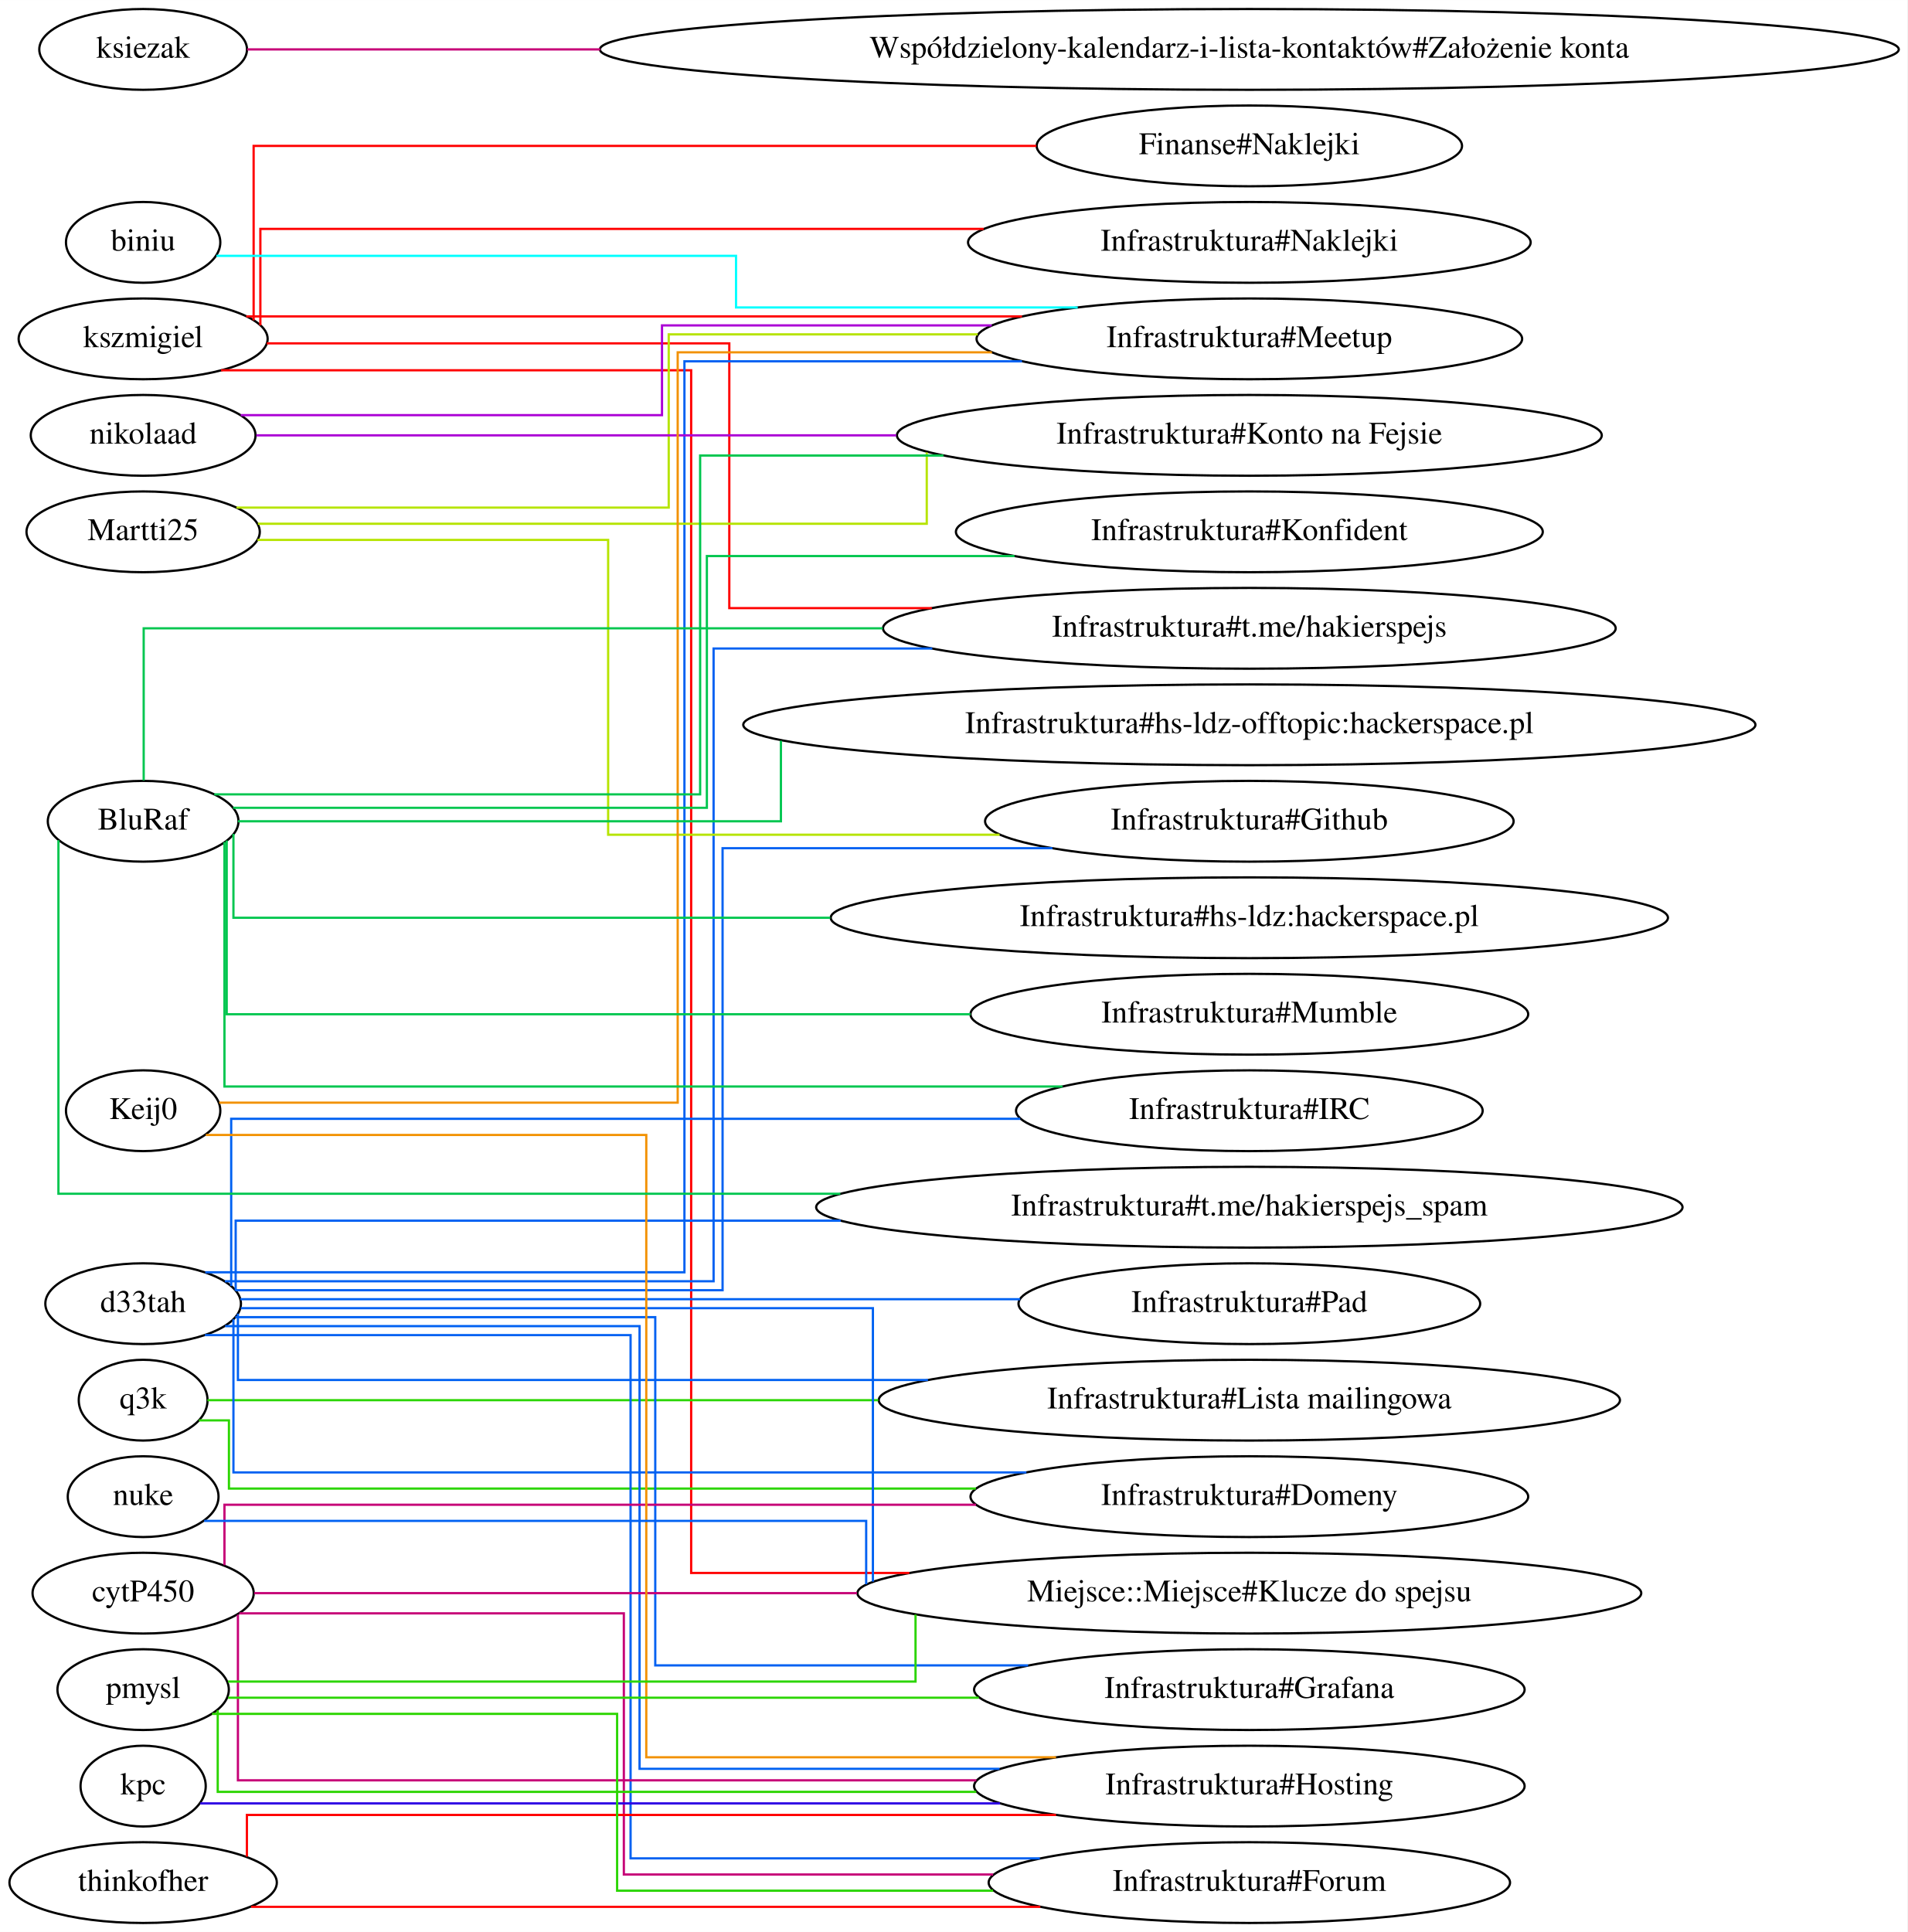
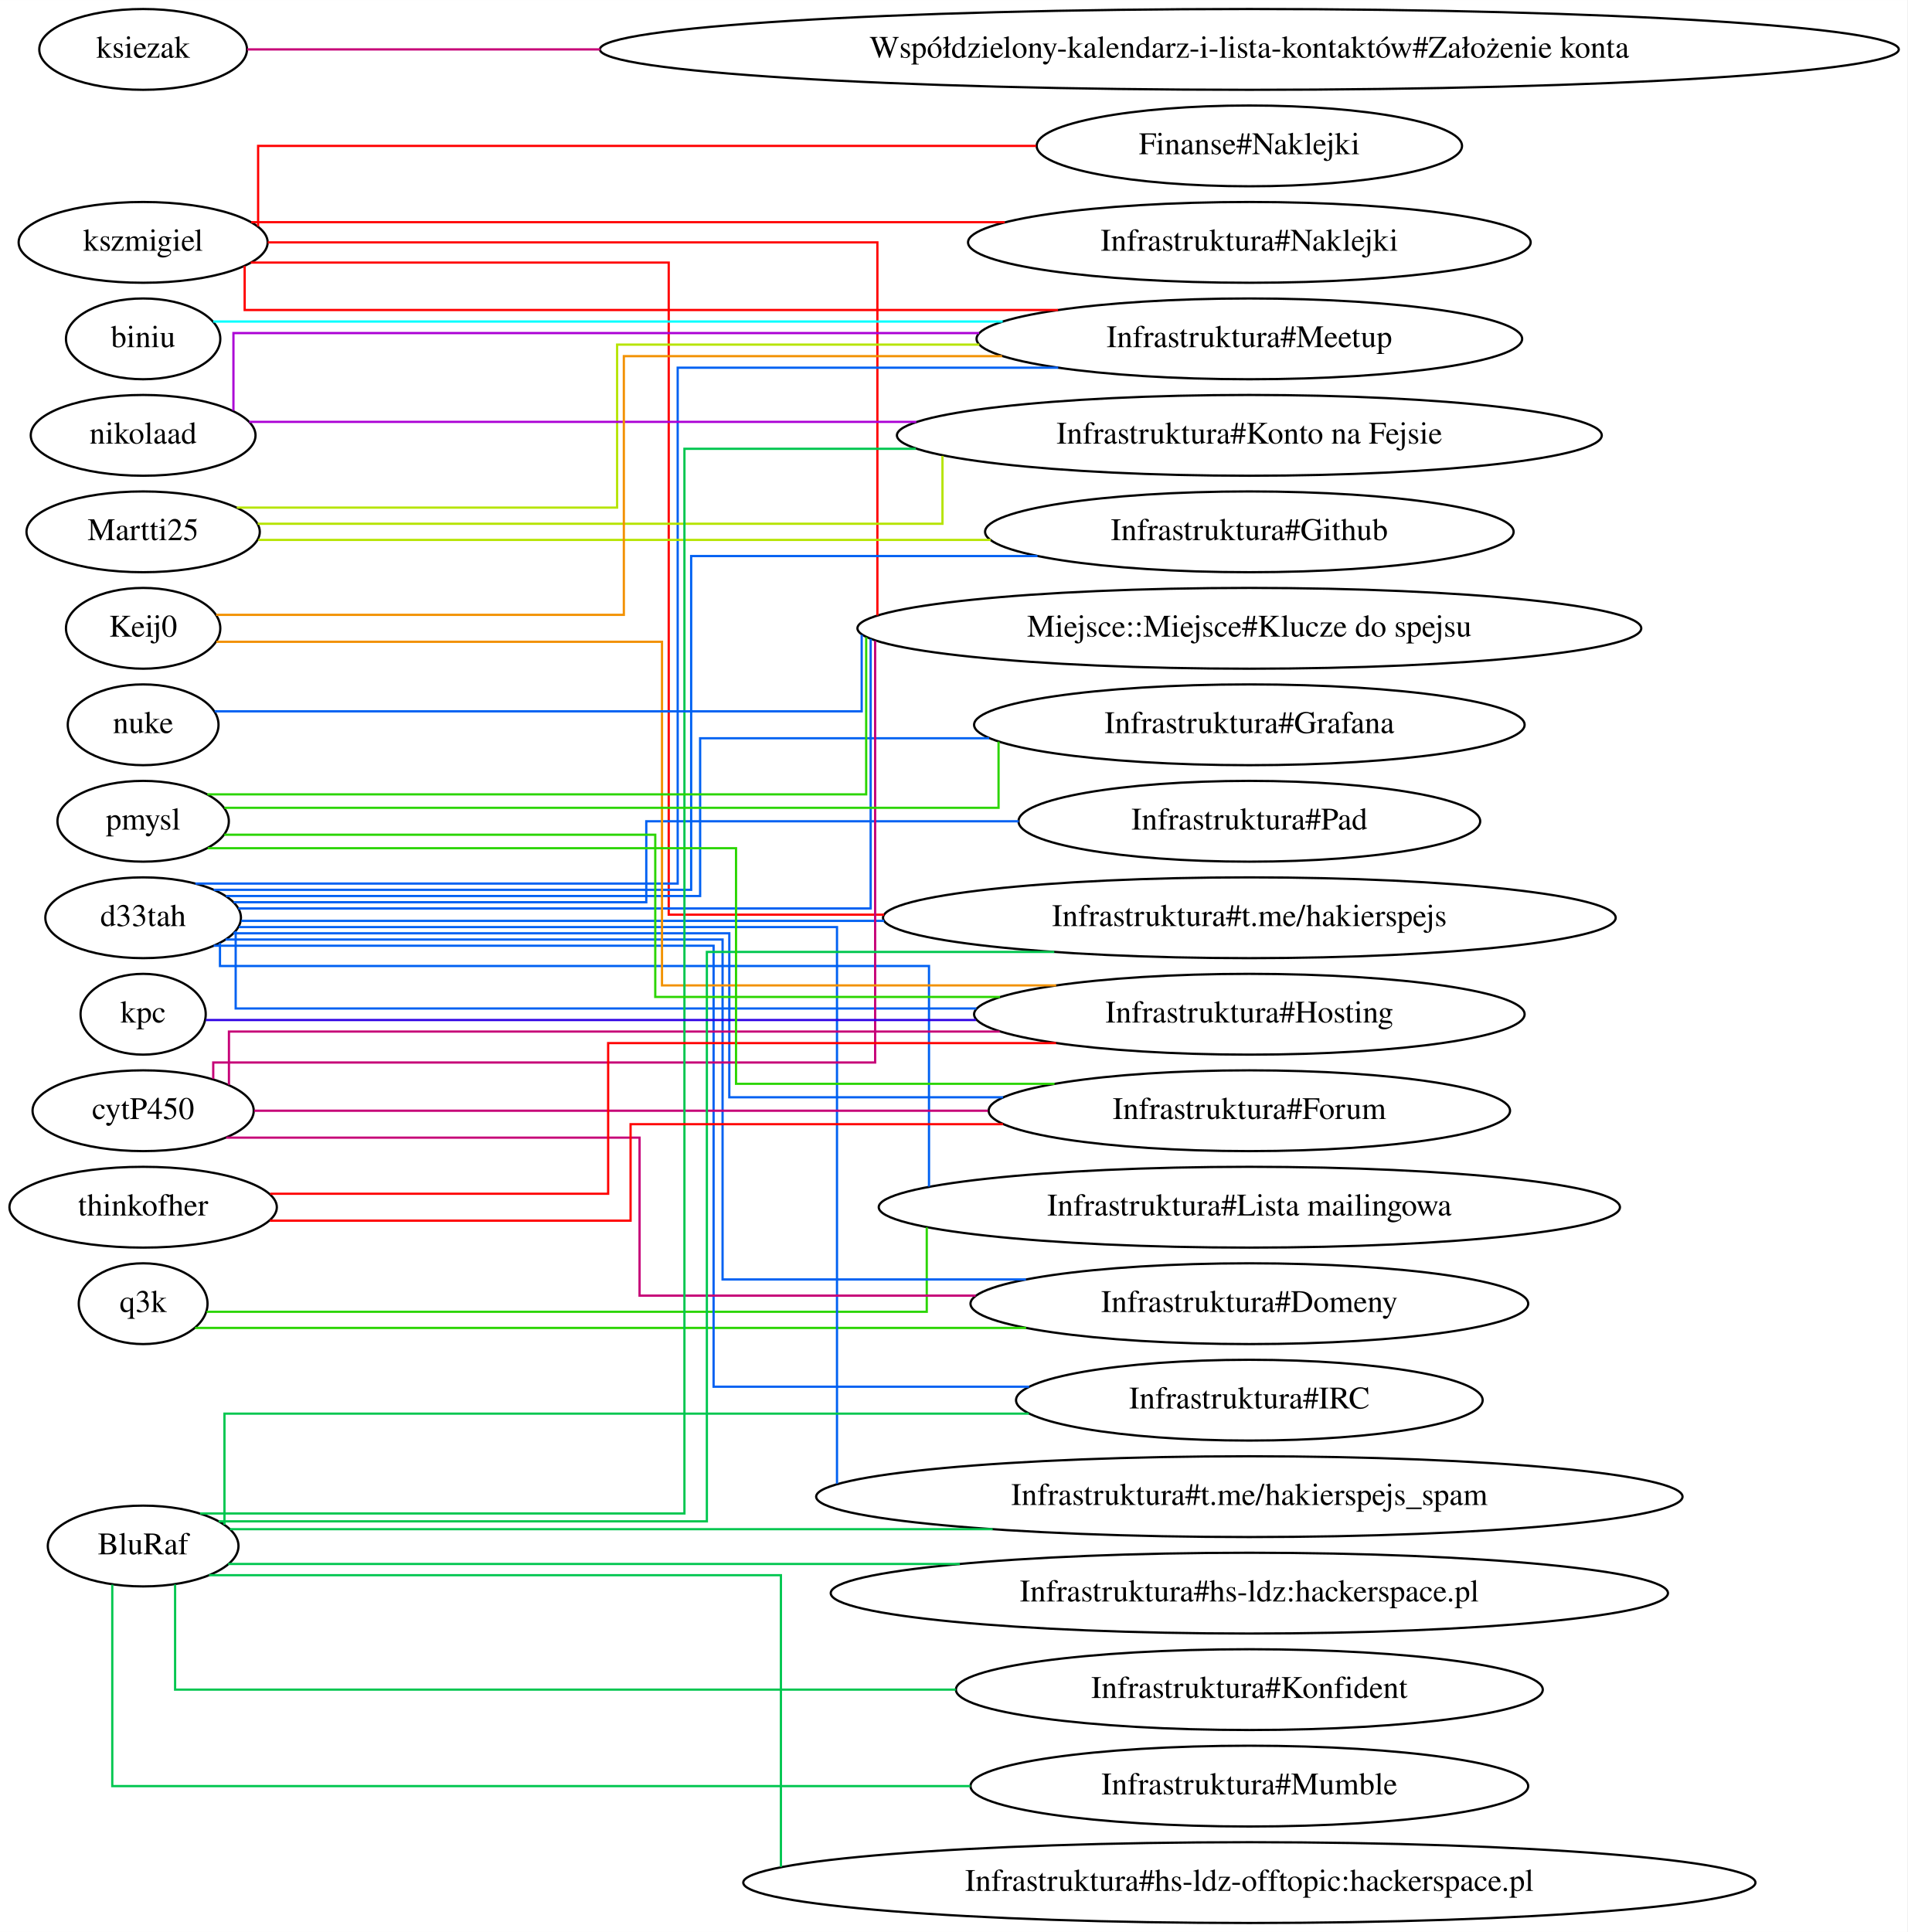
<svg xmlns="http://www.w3.org/2000/svg" width="850pt" height="861pt" viewBox="0.00 0.00 850.04 861.00">
  <g id="graph0" class="graph" transform="scale(1 1) rotate(0) translate(4 857)">
    <polygon fill="#ffffff" stroke="transparent" points="-4,4 -4,-857 846.038,-857 846.038,4 -4,4" />
    <g id="node1" class="node">
-       <ellipse fill="none" stroke="#000000" cx="59.795" cy="-706" rx="55.491" ry="18" />
-       <text text-anchor="middle" x="59.795" y="-702.3" font-family="Times,serif" font-size="14.00" fill="#000000">kszmigiel</text>
+       <ellipse fill="none" stroke="#000000" cx="59.795" cy="-749" rx="55.491" ry="18" />
+       <text text-anchor="middle" x="59.795" y="-745.3" font-family="Times,serif" font-size="14.00" fill="#000000">kszmigiel</text>
    </g>
    <g id="node2" class="node">
+       <ellipse fill="none" stroke="#000000" cx="552.814" cy="-792" rx="94.783" ry="18" />
+       <text text-anchor="middle" x="552.814" y="-788.3" font-family="Times,serif" font-size="14.00" fill="#000000">Finanse#Naklejki</text>
+     </g>
+     <g id="edge1" class="edge">
+       <path fill="none" stroke="#ff0000" d="M111.038,-756.101C111.038,-768.314 111.038,-792 111.038,-792 111.038,-792 327.931,-792 457.77,-792" />
+     </g>
+     <g id="node3" class="node">
+       <ellipse fill="none" stroke="#000000" cx="552.814" cy="-577" rx="174.669" ry="18" />
+       <text text-anchor="middle" x="552.814" y="-573.3" font-family="Times,serif" font-size="14.00" fill="#000000">Miejsce::Miejsce#Klucze do spejsu</text>
+     </g>
+     <g id="edge2" class="edge">
+       <path fill="none" stroke="#ff0000" d="M115.307,-749C208.671,-749 387.038,-749 387.038,-749 387.038,-749 387.038,-612.567 387.038,-582.723" />
+     </g>
+     <g id="node4" class="node">
+       <ellipse fill="none" stroke="#000000" cx="552.814" cy="-749" rx="125.378" ry="18" />
+       <text text-anchor="middle" x="552.814" y="-745.3" font-family="Times,serif" font-size="14.00" fill="#000000">Infrastruktura#Naklejki</text>
+     </g>
+     <g id="edge3" class="edge">
+       <path fill="none" stroke="#ff0000" d="M107.965,-758C185.258,-758 338.921,-758 443.786,-758" />
+     </g>
+     <g id="node5" class="node">
+       <ellipse fill="none" stroke="#000000" cx="552.814" cy="-448" rx="163.271" ry="18" />
+       <text text-anchor="middle" x="552.814" y="-444.3" font-family="Times,serif" font-size="14.00" fill="#000000">Infrastruktura#t.me/hakierspejs</text>
+     </g>
+     <g id="edge4" class="edge">
+       <path fill="none" stroke="#ff0000" d="M107.763,-740C176.294,-740 294.038,-740 294.038,-740 294.038,-740 294.038,-449.385 294.038,-449.385 294.038,-449.385 338.195,-449.385 390.029,-449.385" />
+     </g>
+     <g id="node6" class="node">
      <ellipse fill="none" stroke="#000000" cx="552.814" cy="-706" rx="121.578" ry="18" />
      <text text-anchor="middle" x="552.814" y="-702.3" font-family="Times,serif" font-size="14.00" fill="#000000">Infrastruktura#Meetup</text>
    </g>
-     <g id="edge1" class="edge">
-       <path fill="none" stroke="#ff0000" d="M105.734,-716C184.141,-716 345.571,-716 451.472,-716" />
-     </g>
-     <g id="node3" class="node">
-       <ellipse fill="none" stroke="#000000" cx="552.814" cy="-577" rx="163.271" ry="18" />
-       <text text-anchor="middle" x="552.814" y="-573.3" font-family="Times,serif" font-size="14.00" fill="#000000">Infrastruktura#t.me/hakierspejs</text>
-     </g>
-     <g id="edge2" class="edge">
-       <path fill="none" stroke="#ff0000" d="M114.879,-704C191.524,-704 321.038,-704 321.038,-704 321.038,-704 321.038,-586 321.038,-586 321.038,-586 363.057,-586 411.312,-586" />
-     </g>
-     <g id="node4" class="node">
-       <ellipse fill="none" stroke="#000000" cx="552.814" cy="-792" rx="94.783" ry="18" />
-       <text text-anchor="middle" x="552.814" y="-788.3" font-family="Times,serif" font-size="14.00" fill="#000000">Finanse#Naklejki</text>
-     </g>
-     <g id="edge3" class="edge">
-       <path fill="none" stroke="#ff0000" d="M109.038,-714.246C109.038,-735.771 109.038,-792 109.038,-792 109.038,-792 327.521,-792 457.885,-792" />
-     </g>
-     <g id="node5" class="node">
-       <ellipse fill="none" stroke="#000000" cx="552.814" cy="-749" rx="125.378" ry="18" />
-       <text text-anchor="middle" x="552.814" y="-745.3" font-family="Times,serif" font-size="14.00" fill="#000000">Infrastruktura#Naklejki</text>
-     </g>
-     <g id="edge4" class="edge">
-       <path fill="none" stroke="#ff0000" d="M112.038,-712.008C112.038,-725.093 112.038,-755 112.038,-755 112.038,-755 303.847,-755 434.404,-755" />
-     </g>
-     <g id="node6" class="node">
-       <ellipse fill="none" stroke="#000000" cx="552.814" cy="-147" rx="174.669" ry="18" />
-       <text text-anchor="middle" x="552.814" y="-143.3" font-family="Times,serif" font-size="14.00" fill="#000000">Miejsce::Miejsce#Klucze do spejsu</text>
-     </g>
    <g id="edge5" class="edge">
-       <path fill="none" stroke="#ff0000" d="M94.529,-692C161.961,-692 304.038,-692 304.038,-692 304.038,-692 304.038,-156 304.038,-156 304.038,-156 349.346,-156 401.29,-156" />
+       <path fill="none" stroke="#ff0000" d="M105.038,-738.457C105.038,-729.765 105.038,-718.857 105.038,-718.857 105.038,-718.857 337.619,-718.857 467.537,-718.857" />
    </g>
    <g id="node7" class="node">
-       <ellipse fill="none" stroke="#000000" cx="59.795" cy="-233" rx="28.695" ry="18" />
-       <text text-anchor="middle" x="59.795" y="-229.3" font-family="Times,serif" font-size="14.00" fill="#000000">q3k</text>
+       <ellipse fill="none" stroke="#000000" cx="59.795" cy="-276" rx="28.695" ry="18" />
+       <text text-anchor="middle" x="59.795" y="-272.3" font-family="Times,serif" font-size="14.00" fill="#000000">q3k</text>
    </g>
    <g id="node8" class="node">
-       <ellipse fill="none" stroke="#000000" cx="552.814" cy="-233" rx="165.171" ry="18" />
-       <text text-anchor="middle" x="552.814" y="-229.3" font-family="Times,serif" font-size="14.00" fill="#000000">Infrastruktura#Lista mailingowa</text>
+       <ellipse fill="none" stroke="#000000" cx="552.814" cy="-276" rx="124.278" ry="18" />
+       <text text-anchor="middle" x="552.814" y="-272.3" font-family="Times,serif" font-size="14.00" fill="#000000">Infrastruktura#Domeny</text>
    </g>
    <g id="edge6" class="edge">
-       <path fill="none" stroke="#2bd500" d="M88.433,-233C145.77,-233 278.512,-233 387.454,-233" />
+       <path fill="none" stroke="#2bd500" d="M82.913,-265.2C148.021,-265.2 335.81,-265.2 453.336,-265.2" />
    </g>
    <g id="node9" class="node">
-       <ellipse fill="none" stroke="#000000" cx="552.814" cy="-190" rx="124.278" ry="18" />
-       <text text-anchor="middle" x="552.814" y="-186.3" font-family="Times,serif" font-size="14.00" fill="#000000">Infrastruktura#Domeny</text>
+       <ellipse fill="none" stroke="#000000" cx="552.814" cy="-319" rx="165.171" ry="18" />
+       <text text-anchor="middle" x="552.814" y="-315.3" font-family="Times,serif" font-size="14.00" fill="#000000">Infrastruktura#Lista mailingowa</text>
    </g>
    <g id="edge7" class="edge">
-       <path fill="none" stroke="#2bd500" d="M84.662,-224C91.967,-224 98.038,-224 98.038,-224 98.038,-224 98.038,-193.6 98.038,-193.6 98.038,-193.6 296.232,-193.6 430.942,-193.6" />
+       <path fill="none" stroke="#2bd500" d="M88.079,-272.4C171.222,-272.4 409.038,-272.4 409.038,-272.4 409.038,-272.4 409.038,-296.474 409.038,-310.015" />
    </g>
    <g id="node10" class="node">
-       <ellipse fill="none" stroke="#000000" cx="59.795" cy="-276" rx="43.592" ry="18" />
-       <text text-anchor="middle" x="59.795" y="-272.3" font-family="Times,serif" font-size="14.00" fill="#000000">d33tah</text>
+       <ellipse fill="none" stroke="#000000" cx="59.795" cy="-448" rx="43.592" ry="18" />
+       <text text-anchor="middle" x="59.795" y="-444.3" font-family="Times,serif" font-size="14.00" fill="#000000">d33tah</text>
+     </g>
+     <g id="edge11" class="edge">
+       <path fill="none" stroke="#0061f2" d="M102.184,-452.154C190.074,-452.154 384.038,-452.154 384.038,-452.154 384.038,-452.154 384.038,-549.454 384.038,-572.258" />
+     </g>
+     <g id="edge16" class="edge">
+       <path fill="none" stroke="#0061f2" d="M103.547,-446.615C167.353,-446.615 289.309,-446.615 390.072,-446.615" />
+     </g>
+     <g id="edge14" class="edge">
+       <path fill="none" stroke="#0061f2" d="M83.072,-463.231C143.02,-463.231 298.038,-463.231 298.038,-463.231 298.038,-463.231 298.038,-693.143 298.038,-693.143 298.038,-693.143 393.558,-693.143 467.623,-693.143" />
+     </g>
+     <g id="edge15" class="edge">
+       <path fill="none" stroke="#0061f2" d="M96.52,-438.308C167.817,-438.308 318.038,-438.308 318.038,-438.308 318.038,-438.308 318.038,-286.8 318.038,-286.8 318.038,-286.8 389.26,-286.8 453.248,-286.8" />
+     </g>
+     <g id="edge18" class="edge">
+       <path fill="none" stroke="#0061f2" d="M94.038,-436.746C94.038,-431.544 94.038,-426.5 94.038,-426.5 94.038,-426.5 410.038,-426.5 410.038,-426.5 410.038,-426.5 410.038,-354.162 410.038,-328.165" />
+     </g>
+     <g id="node11" class="node">
+       <ellipse fill="none" stroke="#000000" cx="552.814" cy="-190" rx="193.066" ry="18" />
+       <text text-anchor="middle" x="552.814" y="-186.3" font-family="Times,serif" font-size="14.00" fill="#000000">Infrastruktura#t.me/hakierspejs_spam</text>
    </g>
    <g id="edge8" class="edge">
-       <path fill="none" stroke="#0061f2" d="M87.468,-290C150.835,-290 301.038,-290 301.038,-290 301.038,-290 301.038,-696 301.038,-696 301.038,-696 381.533,-696 451.495,-696" />
+       <path fill="none" stroke="#0061f2" d="M102.469,-443.846C187.303,-443.846 369.038,-443.846 369.038,-443.846 369.038,-443.846 369.038,-233.564 369.038,-195.779" />
+     </g>
+     <g id="node12" class="node">
+       <ellipse fill="none" stroke="#000000" cx="552.814" cy="-233" rx="103.981" ry="18" />
+       <text text-anchor="middle" x="552.814" y="-229.3" font-family="Times,serif" font-size="14.00" fill="#000000">Infrastruktura#IRC</text>
    </g>
    <g id="edge9" class="edge">
-       <path fill="none" stroke="#0061f2" d="M96.222,-286C166.522,-286 314.038,-286 314.038,-286 314.038,-286 314.038,-568 314.038,-568 314.038,-568 359.945,-568 411.502,-568" />
+       <path fill="none" stroke="#0061f2" d="M91.225,-435.538C159.248,-435.538 314.038,-435.538 314.038,-435.538 314.038,-435.538 314.038,-239 314.038,-239 314.038,-239 388.803,-239 454.661,-239" />
+     </g>
+     <g id="node13" class="node">
+       <ellipse fill="none" stroke="#000000" cx="552.814" cy="-534" rx="122.678" ry="18" />
+       <text text-anchor="middle" x="552.814" y="-530.3" font-family="Times,serif" font-size="14.00" fill="#000000">Infrastruktura#Grafana</text>
+     </g>
+     <g id="edge10" class="edge">
+       <path fill="none" stroke="#0061f2" d="M96.691,-457.692C165.844,-457.692 308.038,-457.692 308.038,-457.692 308.038,-457.692 308.038,-528 308.038,-528 308.038,-528 373.61,-528 436.877,-528" />
+     </g>
+     <g id="node14" class="node">
+       <ellipse fill="none" stroke="#000000" cx="552.814" cy="-491" rx="102.882" ry="18" />
+       <text text-anchor="middle" x="552.814" y="-487.3" font-family="Times,serif" font-size="14.00" fill="#000000">Infrastruktura#Pad</text>
+     </g>
+     <g id="edge12" class="edge">
+       <path fill="none" stroke="#0061f2" d="M100.144,-454.923C164.705,-454.923 284.038,-454.923 284.038,-454.923 284.038,-454.923 284.038,-491 284.038,-491 284.038,-491 374.174,-491 450.051,-491" />
+     </g>
+     <g id="node15" class="node">
+       <ellipse fill="none" stroke="#000000" cx="552.814" cy="-620" rx="117.779" ry="18" />
+       <text text-anchor="middle" x="552.814" y="-616.3" font-family="Times,serif" font-size="14.00" fill="#000000">Infrastruktura#Github</text>
+     </g>
+     <g id="edge13" class="edge">
+       <path fill="none" stroke="#0061f2" d="M91.225,-460.462C157.191,-460.462 304.038,-460.462 304.038,-460.462 304.038,-460.462 304.038,-609.2 304.038,-609.2 304.038,-609.2 388.031,-609.2 458.408,-609.2" />
+     </g>
+     <g id="node16" class="node">
+       <ellipse fill="none" stroke="#000000" cx="552.814" cy="-362" rx="116.18" ry="18" />
+       <text text-anchor="middle" x="552.814" y="-358.3" font-family="Times,serif" font-size="14.00" fill="#000000">Infrastruktura#Forum</text>
    </g>
    <g id="edge17" class="edge">
-       <path fill="none" stroke="#0061f2" d="M103.321,-274C191.947,-274 385.038,-274 385.038,-274 385.038,-274 385.038,-175.895 385.038,-152.136" />
-     </g>
-     <g id="edge12" class="edge">
-       <path fill="none" stroke="#0061f2" d="M102.038,-271.555C102.038,-262.339 102.038,-242 102.038,-242 102.038,-242 277.572,-242 409.566,-242" />
-     </g>
-     <g id="edge14" class="edge">
-       <path fill="none" stroke="#0061f2" d="M100.038,-269.06C100.038,-250.444 100.038,-200.8 100.038,-200.8 100.038,-200.8 320.168,-200.8 453.45,-200.8" />
-     </g>
-     <g id="node11" class="node">
-       <ellipse fill="none" stroke="#000000" cx="552.814" cy="-276" rx="102.882" ry="18" />
-       <text text-anchor="middle" x="552.814" y="-272.3" font-family="Times,serif" font-size="14.00" fill="#000000">Infrastruktura#Pad</text>
-     </g>
-     <g id="edge10" class="edge">
-       <path fill="none" stroke="#0061f2" d="M103.115,-278C180.303,-278 343.563,-278 450.672,-278" />
-     </g>
-     <g id="node12" class="node">
-       <ellipse fill="none" stroke="#000000" cx="552.814" cy="-61" rx="122.678" ry="18" />
-       <text text-anchor="middle" x="552.814" y="-57.3" font-family="Times,serif" font-size="14.00" fill="#000000">Infrastruktura#Hosting</text>
-     </g>
-     <g id="edge11" class="edge">
-       <path fill="none" stroke="#0061f2" d="M96.329,-266C159.168,-266 281.038,-266 281.038,-266 281.038,-266 281.038,-68.714 281.038,-68.714 281.038,-68.714 366.433,-68.714 441.488,-68.714" />
-     </g>
-     <g id="node13" class="node">
-       <ellipse fill="none" stroke="#000000" cx="552.814" cy="-319" rx="193.066" ry="18" />
-       <text text-anchor="middle" x="552.814" y="-315.3" font-family="Times,serif" font-size="14.00" fill="#000000">Infrastruktura#t.me/hakierspejs_spam</text>
-     </g>
-     <g id="edge13" class="edge">
-       <path fill="none" stroke="#0061f2" d="M101.038,-281.781C101.038,-292.188 101.038,-313 101.038,-313 101.038,-313 245.226,-313 370.687,-313" />
-     </g>
-     <g id="node14" class="node">
-       <ellipse fill="none" stroke="#000000" cx="552.814" cy="-491" rx="117.779" ry="18" />
-       <text text-anchor="middle" x="552.814" y="-487.3" font-family="Times,serif" font-size="14.00" fill="#000000">Infrastruktura#Github</text>
-     </g>
-     <g id="edge15" class="edge">
-       <path fill="none" stroke="#0061f2" d="M101,-282C173.909,-282 318.038,-282 318.038,-282 318.038,-282 318.038,-479 318.038,-479 318.038,-479 398.373,-479 465.058,-479" />
-     </g>
-     <g id="node15" class="node">
-       <ellipse fill="none" stroke="#000000" cx="552.814" cy="-18" rx="116.18" ry="18" />
-       <text text-anchor="middle" x="552.814" y="-14.3" font-family="Times,serif" font-size="14.00" fill="#000000">Infrastruktura#Forum</text>
-     </g>
-     <g id="edge16" class="edge">
-       <path fill="none" stroke="#0061f2" d="M87.309,-262C145.766,-262 277.038,-262 277.038,-262 277.038,-262 277.038,-28.8 277.038,-28.8 277.038,-28.8 379.444,-28.8 459.449,-28.8" />
-     </g>
-     <g id="node16" class="node">
-       <ellipse fill="none" stroke="#000000" cx="552.814" cy="-362" rx="103.981" ry="18" />
-       <text text-anchor="middle" x="552.814" y="-358.3" font-family="Times,serif" font-size="14.00" fill="#000000">Infrastruktura#IRC</text>
-     </g>
-     <g id="edge18" class="edge">
-       <path fill="none" stroke="#0061f2" d="M99.038,-283.901C99.038,-304.525 99.038,-358.4 99.038,-358.4 99.038,-358.4 316.882,-358.4 450.695,-358.4" />
+       <path fill="none" stroke="#0061f2" d="M100.041,-441.077C173.322,-441.077 321.038,-441.077 321.038,-441.077 321.038,-441.077 321.038,-368 321.038,-368 321.038,-368 383.128,-368 443.035,-368" />
    </g>
    <g id="node17" class="node">
-       <ellipse fill="none" stroke="#000000" cx="552.814" cy="-104" rx="122.678" ry="18" />
-       <text text-anchor="middle" x="552.814" y="-100.3" font-family="Times,serif" font-size="14.00" fill="#000000">Infrastruktura#Grafana</text>
+       <ellipse fill="none" stroke="#000000" cx="552.814" cy="-405" rx="122.678" ry="18" />
+       <text text-anchor="middle" x="552.814" y="-401.3" font-family="Times,serif" font-size="14.00" fill="#000000">Infrastruktura#Hosting</text>
    </g>
    <g id="edge19" class="edge">
-       <path fill="none" stroke="#0061f2" d="M100.864,-270C166.576,-270 288.038,-270 288.038,-270 288.038,-270 288.038,-114.8 288.038,-114.8 288.038,-114.8 378.942,-114.8 454.221,-114.8" />
+       <path fill="none" stroke="#0061f2" d="M101.038,-442.035C101.038,-430.789 101.038,-407.571 101.038,-407.571 101.038,-407.571 297.343,-407.571 431.152,-407.571" />
    </g>
    <g id="node18" class="node">
-       <ellipse fill="none" stroke="#000000" cx="59.795" cy="-147" rx="49.291" ry="18" />
-       <text text-anchor="middle" x="59.795" y="-143.3" font-family="Times,serif" font-size="14.00" fill="#000000">cytP450</text>
+       <ellipse fill="none" stroke="#000000" cx="59.795" cy="-362" rx="49.291" ry="18" />
+       <text text-anchor="middle" x="59.795" y="-358.3" font-family="Times,serif" font-size="14.00" fill="#000000">cytP450</text>
    </g>
    <g id="edge22" class="edge">
-       <path fill="none" stroke="#c60077" d="M109.325,-147C171.836,-147 282.708,-147 377.953,-147" />
+       <path fill="none" stroke="#c60077" d="M91.038,-376.221C91.038,-380.219 91.038,-383.5 91.038,-383.5 91.038,-383.5 386.038,-383.5 386.038,-383.5 386.038,-383.5 386.038,-539.691 386.038,-571.418" />
+     </g>
+     <g id="edge20" class="edge">
+       <path fill="none" stroke="#c60077" d="M96.826,-350C159.808,-350 281.038,-350 281.038,-350 281.038,-350 281.038,-279.6 281.038,-279.6 281.038,-279.6 358.589,-279.6 430.838,-279.6" />
    </g>
    <g id="edge23" class="edge">
-       <path fill="none" stroke="#c60077" d="M96.038,-159.466C96.038,-171.009 96.038,-186.4 96.038,-186.4 96.038,-186.4 295.693,-186.4 431.006,-186.4" />
+       <path fill="none" stroke="#c60077" d="M109.325,-362C185.205,-362 332.344,-362 436.291,-362" />
    </g>
    <g id="edge21" class="edge">
-       <path fill="none" stroke="#c60077" d="M102.038,-137.43C102.038,-115.516 102.038,-63.571 102.038,-63.571 102.038,-63.571 297.618,-63.571 431.124,-63.571" />
-     </g>
-     <g id="edge20" class="edge">
-       <path fill="none" stroke="#c60077" d="M102.635,-138C165.157,-138 274.038,-138 274.038,-138 274.038,-138 274.038,-21.6 274.038,-21.6 274.038,-21.6 361.633,-21.6 438.621,-21.6" />
+       <path fill="none" stroke="#c60077" d="M98.038,-373.554C98.038,-383.845 98.038,-397.286 98.038,-397.286 98.038,-397.286 306.927,-397.286 441.563,-397.286" />
    </g>
    <g id="node19" class="node">
      <ellipse fill="none" stroke="#000000" cx="59.795" cy="-620" rx="51.991" ry="18" />
      <text text-anchor="middle" x="59.795" y="-616.3" font-family="Times,serif" font-size="14.00" fill="#000000">Martti25</text>
    </g>
+     <g id="edge25" class="edge">
+       <path fill="none" stroke="#b6e400" d="M101.53,-630.8C163.092,-630.8 271.038,-630.8 271.038,-630.8 271.038,-630.8 271.038,-703.429 271.038,-703.429 271.038,-703.429 355.912,-703.429 432.498,-703.429" />
+     </g>
    <g id="edge24" class="edge">
-       <path fill="none" stroke="#b6e400" d="M101.403,-630.8C168.715,-630.8 294.038,-630.8 294.038,-630.8 294.038,-630.8 294.038,-708 294.038,-708 294.038,-708 364.411,-708 431.76,-708" />
-     </g>
-     <g id="edge26" class="edge">
-       <path fill="none" stroke="#b6e400" d="M110.758,-616.4C172.12,-616.4 267.038,-616.4 267.038,-616.4 267.038,-616.4 267.038,-485 267.038,-485 267.038,-485 361.266,-485 441.507,-485" />
+       <path fill="none" stroke="#b6e400" d="M111.161,-616.4C187.863,-616.4 334.337,-616.4 437.521,-616.4" />
    </g>
    <g id="node20" class="node">
      <ellipse fill="none" stroke="#000000" cx="552.814" cy="-663" rx="157.072" ry="18" />
      <text text-anchor="middle" x="552.814" y="-659.3" font-family="Times,serif" font-size="14.00" fill="#000000">Infrastruktura#Konto na Fejsie</text>
    </g>
-     <g id="edge25" class="edge">
-       <path fill="none" stroke="#b6e400" d="M110.952,-623.6C207.957,-623.6 409.038,-623.6 409.038,-623.6 409.038,-623.6 409.038,-643.954 409.038,-655.403" />
+     <g id="edge26" class="edge">
+       <path fill="none" stroke="#b6e400" d="M110.836,-623.6C209.34,-623.6 416.038,-623.6 416.038,-623.6 416.038,-623.6 416.038,-642.223 416.038,-653.862" />
    </g>
    <g id="node21" class="node">
-       <ellipse fill="none" stroke="#000000" cx="59.795" cy="-749" rx="34.394" ry="18" />
-       <text text-anchor="middle" x="59.795" y="-745.3" font-family="Times,serif" font-size="14.00" fill="#000000">biniu</text>
+       <ellipse fill="none" stroke="#000000" cx="59.795" cy="-706" rx="34.394" ry="18" />
+       <text text-anchor="middle" x="59.795" y="-702.3" font-family="Times,serif" font-size="14.00" fill="#000000">biniu</text>
    </g>
    <g id="edge27" class="edge">
-       <path fill="none" stroke="#00ffff" d="M92.461,-743C163.16,-743 324.038,-743 324.038,-743 324.038,-743 324.038,-720 324.038,-720 324.038,-720 409.81,-720 476.317,-720" />
+       <path fill="none" stroke="#00ffff" d="M91.009,-713.714C160.279,-713.714 329.659,-713.714 442.877,-713.714" />
    </g>
    <g id="node22" class="node">
      <ellipse fill="none" stroke="#000000" cx="59.795" cy="-663" rx="50.091" ry="18" />
      <text text-anchor="middle" x="59.795" y="-659.3" font-family="Times,serif" font-size="14.00" fill="#000000">nikolaad</text>
    </g>
    <g id="edge28" class="edge">
-       <path fill="none" stroke="#ab00d5" d="M103.29,-672C170.275,-672 291.038,-672 291.038,-672 291.038,-672 291.038,-712 291.038,-712 291.038,-712 367.659,-712 437.995,-712" />
+       <path fill="none" stroke="#ab00d5" d="M100.038,-674.032C100.038,-687.519 100.038,-708.571 100.038,-708.571 100.038,-708.571 298.237,-708.571 432.37,-708.571" />
    </g>
    <g id="edge29" class="edge">
-       <path fill="none" stroke="#ab00d5" d="M110.24,-663C176.809,-663 297.062,-663 395.432,-663" />
+       <path fill="none" stroke="#ab00d5" d="M107.067,-669C174.913,-669 302.897,-669 404.383,-669" />
    </g>
    <g id="node23" class="node">
-       <ellipse fill="none" stroke="#000000" cx="59.795" cy="-362" rx="34.394" ry="18" />
-       <text text-anchor="middle" x="59.795" y="-358.3" font-family="Times,serif" font-size="14.00" fill="#000000">Keij0</text>
+       <ellipse fill="none" stroke="#000000" cx="59.795" cy="-577" rx="34.394" ry="18" />
+       <text text-anchor="middle" x="59.795" y="-573.3" font-family="Times,serif" font-size="14.00" fill="#000000">Keij0</text>
    </g>
    <g id="edge30" class="edge">
-       <path fill="none" stroke="#f29100" d="M93.676,-365.6C159.451,-365.6 298.038,-365.6 298.038,-365.6 298.038,-365.6 298.038,-700 298.038,-700 298.038,-700 370.472,-700 438.096,-700" />
+       <path fill="none" stroke="#f29100" d="M92.334,-583C152.268,-583 274.038,-583 274.038,-583 274.038,-583 274.038,-698.286 274.038,-698.286 274.038,-698.286 364.712,-698.286 442.634,-698.286" />
    </g>
    <g id="edge31" class="edge">
-       <path fill="none" stroke="#f29100" d="M87.742,-351.2C147.854,-351.2 284.038,-351.2 284.038,-351.2 284.038,-351.2 284.038,-73.857 284.038,-73.857 284.038,-73.857 388.047,-73.857 466.662,-73.857" />
+       <path fill="none" stroke="#f29100" d="M92.436,-571C156.178,-571 291.038,-571 291.038,-571 291.038,-571 291.038,-417.857 291.038,-417.857 291.038,-417.857 390.438,-417.857 466.736,-417.857" />
    </g>
    <g id="node24" class="node">
-       <ellipse fill="none" stroke="#000000" cx="59.795" cy="-491" rx="42.494" ry="18" />
-       <text text-anchor="middle" x="59.795" y="-487.3" font-family="Times,serif" font-size="14.00" fill="#000000">BluRaf</text>
+       <ellipse fill="none" stroke="#000000" cx="59.795" cy="-168" rx="42.494" ry="18" />
+       <text text-anchor="middle" x="59.795" y="-164.3" font-family="Times,serif" font-size="14.00" fill="#000000">BluRaf</text>
+     </g>
+     <g id="edge37" class="edge">
+       <path fill="none" stroke="#00c64f" d="M93.418,-179C161.879,-179 311.038,-179 311.038,-179 311.038,-179 311.038,-432.769 311.038,-432.769 311.038,-432.769 396.554,-432.769 465.869,-432.769" />
+     </g>
+     <g id="edge34" class="edge">
+       <path fill="none" stroke="#00c64f" d="M98.481,-175.5C170.838,-175.5 329.192,-175.5 438.422,-175.5" />
+     </g>
+     <g id="edge35" class="edge">
+       <path fill="none" stroke="#00c64f" d="M96.038,-177.479C96.038,-194.157 96.038,-227 96.038,-227 96.038,-227 320.296,-227 454.543,-227" />
+     </g>
+     <g id="edge36" class="edge">
+       <path fill="none" stroke="#00c64f" d="M85.156,-182.5C147.094,-182.5 301.038,-182.5 301.038,-182.5 301.038,-182.5 301.038,-657 301.038,-657 301.038,-657 349.661,-657 404.171,-657" />
+     </g>
+     <g id="node25" class="node">
+       <ellipse fill="none" stroke="#000000" cx="552.814" cy="-147" rx="186.567" ry="18" />
+       <text text-anchor="middle" x="552.814" y="-143.3" font-family="Times,serif" font-size="14.00" fill="#000000">Infrastruktura#hs-ldz:hackerspace.pl</text>
    </g>
    <g id="edge32" class="edge">
-       <path fill="none" stroke="#00c64f" d="M60.038,-509.238C60.038,-534.483 60.038,-577 60.038,-577 60.038,-577 245.969,-577 389.411,-577" />
+       <path fill="none" stroke="#00c64f" d="M97.662,-160C166.491,-160 315.03,-160 423.77,-160" />
+     </g>
+     <g id="node26" class="node">
+       <ellipse fill="none" stroke="#000000" cx="552.814" cy="-104" rx="130.777" ry="18" />
+       <text text-anchor="middle" x="552.814" y="-100.3" font-family="Times,serif" font-size="14.00" fill="#000000">Infrastruktura#Konfident</text>
    </g>
    <g id="edge33" class="edge">
-       <path fill="none" stroke="#00c64f" d="M22.038,-482.54C22.038,-448.712 22.038,-325 22.038,-325 22.038,-325 216.93,-325 370.522,-325" />
+       <path fill="none" stroke="#00c64f" d="M74.038,-150.849C74.038,-131.892 74.038,-104 74.038,-104 74.038,-104 280.229,-104 421.986,-104" />
+     </g>
+     <g id="node27" class="node">
+       <ellipse fill="none" stroke="#000000" cx="552.814" cy="-61" rx="124.278" ry="18" />
+       <text text-anchor="middle" x="552.814" y="-57.3" font-family="Times,serif" font-size="14.00" fill="#000000">Infrastruktura#Mumble</text>
+     </g>
+     <g id="edge38" class="edge">
+       <path fill="none" stroke="#00c64f" d="M46.038,-150.809C46.038,-120.562 46.038,-61 46.038,-61 46.038,-61 278.477,-61 428.518,-61" />
+     </g>
+     <g id="node28" class="node">
+       <ellipse fill="none" stroke="#000000" cx="552.814" cy="-18" rx="225.56" ry="18" />
+       <text text-anchor="middle" x="552.814" y="-14.3" font-family="Times,serif" font-size="14.00" fill="#000000">Infrastruktura#hs-ldz-offtopic:hackerspace.pl</text>
    </g>
    <g id="edge39" class="edge">
-       <path fill="none" stroke="#00c64f" d="M96.038,-481.725C96.038,-453.861 96.038,-372.8 96.038,-372.8 96.038,-372.8 337.815,-372.8 469.565,-372.8" />
-     </g>
-     <g id="edge38" class="edge">
-       <path fill="none" stroke="#00c64f" d="M91.487,-503C158.41,-503 308.038,-503 308.038,-503 308.038,-503 308.038,-654 308.038,-654 308.038,-654 360.264,-654 416.469,-654" />
-     </g>
-     <g id="node25" class="node">
-       <ellipse fill="none" stroke="#000000" cx="552.814" cy="-405" rx="124.278" ry="18" />
-       <text text-anchor="middle" x="552.814" y="-401.3" font-family="Times,serif" font-size="14.00" fill="#000000">Infrastruktura#Mumble</text>
-     </g>
-     <g id="edge34" class="edge">
-       <path fill="none" stroke="#00c64f" d="M97.038,-482.44C97.038,-460.687 97.038,-405 97.038,-405 97.038,-405 293.616,-405 428.572,-405" />
-     </g>
-     <g id="node26" class="node">
-       <ellipse fill="none" stroke="#000000" cx="552.814" cy="-620" rx="130.777" ry="18" />
-       <text text-anchor="middle" x="552.814" y="-616.3" font-family="Times,serif" font-size="14.00" fill="#000000">Infrastruktura#Konfident</text>
-     </g>
-     <g id="edge35" class="edge">
-       <path fill="none" stroke="#00c64f" d="M99.883,-497C170.816,-497 311.038,-497 311.038,-497 311.038,-497 311.038,-609.2 311.038,-609.2 311.038,-609.2 382.831,-609.2 448.174,-609.2" />
-     </g>
-     <g id="node27" class="node">
-       <ellipse fill="none" stroke="#000000" cx="552.814" cy="-534" rx="225.56" ry="18" />
-       <text text-anchor="middle" x="552.814" y="-530.3" font-family="Times,serif" font-size="14.00" fill="#000000">Infrastruktura#hs-ldz-offtopic:hackerspace.pl</text>
-     </g>
-     <g id="edge36" class="edge">
-       <path fill="none" stroke="#00c64f" d="M102.042,-491C181.223,-491 344.038,-491 344.038,-491 344.038,-491 344.038,-514.686 344.038,-526.899" />
-     </g>
-     <g id="node28" class="node">
-       <ellipse fill="none" stroke="#000000" cx="552.814" cy="-448" rx="186.567" ry="18" />
-       <text text-anchor="middle" x="552.814" y="-444.3" font-family="Times,serif" font-size="14.00" fill="#000000">Infrastruktura#hs-ldz:hackerspace.pl</text>
-     </g>
-     <g id="edge37" class="edge">
-       <path fill="none" stroke="#00c64f" d="M100.038,-485.378C100.038,-473.723 100.038,-448 100.038,-448 100.038,-448 241.316,-448 366.038,-448" />
+       <path fill="none" stroke="#00c64f" d="M89.143,-155C161.767,-155 344.038,-155 344.038,-155 344.038,-155 344.038,-52.9 344.038,-24.982" />
    </g>
    <g id="node29" class="node">
-       <ellipse fill="none" stroke="#000000" cx="59.795" cy="-61" rx="27.895" ry="18" />
-       <text text-anchor="middle" x="59.795" y="-57.3" font-family="Times,serif" font-size="14.00" fill="#000000">kpc</text>
+       <ellipse fill="none" stroke="#000000" cx="59.795" cy="-405" rx="27.895" ry="18" />
+       <text text-anchor="middle" x="59.795" y="-401.3" font-family="Times,serif" font-size="14.00" fill="#000000">kpc</text>
    </g>
    <g id="edge40" class="edge">
-       <path fill="none" stroke="#2e00e4" d="M85.263,-53.286C150.234,-53.286 325.223,-53.286 441.715,-53.286" />
+       <path fill="none" stroke="#2e00e4" d="M87.714,-402.429C152.491,-402.429 316.219,-402.429 430.993,-402.429" />
    </g>
    <g id="node30" class="node">
-       <ellipse fill="none" stroke="#000000" cx="59.795" cy="-18" rx="59.59" ry="18" />
-       <text text-anchor="middle" x="59.795" y="-14.3" font-family="Times,serif" font-size="14.00" fill="#000000">thinkofher</text>
+       <ellipse fill="none" stroke="#000000" cx="59.795" cy="-319" rx="59.59" ry="18" />
+       <text text-anchor="middle" x="59.795" y="-315.3" font-family="Times,serif" font-size="14.00" fill="#000000">thinkofher</text>
    </g>
    <g id="edge42" class="edge">
-       <path fill="none" stroke="#ff0000" d="M106.038,-29.568C106.038,-38.068 106.038,-48.143 106.038,-48.143 106.038,-48.143 336.843,-48.143 466.671,-48.143" />
+       <path fill="none" stroke="#ff0000" d="M116.306,-313C180.674,-313 277.038,-313 277.038,-313 277.038,-313 277.038,-356 277.038,-356 277.038,-356 366.123,-356 443.027,-356" />
    </g>
    <g id="edge41" class="edge">
-       <path fill="none" stroke="#ff0000" d="M107.965,-7.2C189.256,-7.2 355.022,-7.2 459.649,-7.2" />
+       <path fill="none" stroke="#ff0000" d="M116.425,-325C177.786,-325 267.038,-325 267.038,-325 267.038,-325 267.038,-392.143 267.038,-392.143 267.038,-392.143 382.539,-392.143 466.684,-392.143" />
    </g>
    <g id="node31" class="node">
-       <ellipse fill="none" stroke="#000000" cx="59.795" cy="-104" rx="38.194" ry="18" />
-       <text text-anchor="middle" x="59.795" y="-100.3" font-family="Times,serif" font-size="14.00" fill="#000000">pmysl</text>
+       <ellipse fill="none" stroke="#000000" cx="59.795" cy="-491" rx="38.194" ry="18" />
+       <text text-anchor="middle" x="59.795" y="-487.3" font-family="Times,serif" font-size="14.00" fill="#000000">pmysl</text>
+     </g>
+     <g id="edge45" class="edge">
+       <path fill="none" stroke="#2bd500" d="M88.392,-503C167.257,-503 382.038,-503 382.038,-503 382.038,-503 382.038,-557.651 382.038,-573.021" />
+     </g>
+     <g id="edge43" class="edge">
+       <path fill="none" stroke="#2bd500" d="M96.005,-497C191.17,-497 441.038,-497 441.038,-497 441.038,-497 441.038,-515.701 441.038,-526.513" />
+     </g>
+     <g id="edge46" class="edge">
+       <path fill="none" stroke="#2bd500" d="M88.576,-479C157.062,-479 324.038,-479 324.038,-479 324.038,-479 324.038,-374 324.038,-374 324.038,-374 401.278,-374 465.997,-374" />
    </g>
    <g id="edge44" class="edge">
-       <path fill="none" stroke="#2bd500" d="M97.62,-107.6C187.044,-107.6 404.038,-107.6 404.038,-107.6 404.038,-107.6 404.038,-125.802 404.038,-137.462" />
-     </g>
-     <g id="edge45" class="edge">
-       <path fill="none" stroke="#2bd500" d="M93.038,-94.778C93.038,-81.462 93.038,-58.429 93.038,-58.429 93.038,-58.429 294.896,-58.429 431.111,-58.429" />
-     </g>
-     <g id="edge43" class="edge">
-       <path fill="none" stroke="#2bd500" d="M90.511,-93.2C149.099,-93.2 271.038,-93.2 271.038,-93.2 271.038,-93.2 271.038,-14.4 271.038,-14.4 271.038,-14.4 360.503,-14.4 438.611,-14.4" />
-     </g>
-     <g id="edge46" class="edge">
-       <path fill="none" stroke="#2bd500" d="M97.662,-100.4C168.294,-100.4 322.871,-100.4 432.235,-100.4" />
+       <path fill="none" stroke="#2bd500" d="M95.96,-485C160.319,-485 288.038,-485 288.038,-485 288.038,-485 288.038,-412.714 288.038,-412.714 288.038,-412.714 369.217,-412.714 441.676,-412.714" />
    </g>
    <g id="node32" class="node">
-       <ellipse fill="none" stroke="#000000" cx="59.795" cy="-190" rx="33.595" ry="18" />
-       <text text-anchor="middle" x="59.795" y="-186.3" font-family="Times,serif" font-size="14.00" fill="#000000">nuke</text>
+       <ellipse fill="none" stroke="#000000" cx="59.795" cy="-534" rx="33.595" ry="18" />
+       <text text-anchor="middle" x="59.795" y="-530.3" font-family="Times,serif" font-size="14.00" fill="#000000">nuke</text>
    </g>
    <g id="edge47" class="edge">
-       <path fill="none" stroke="#0061f2" d="M86.991,-179.2C164.68,-179.2 382.038,-179.2 382.038,-179.2 382.038,-179.2 382.038,-159.547 382.038,-150.948" />
+       <path fill="none" stroke="#0061f2" d="M91.672,-540C172.673,-540 380.038,-540 380.038,-540 380.038,-540 380.038,-565.374 380.038,-574.097" />
    </g>
    <g id="node33" class="node">
      <ellipse fill="none" stroke="#000000" cx="59.795" cy="-835" rx="46.292" ry="18" />
      <text text-anchor="middle" x="59.795" y="-831.3" font-family="Times,serif" font-size="14.00" fill="#000000">ksiezak</text>
    </g>
    <g id="node34" class="node">
      <ellipse fill="none" stroke="#000000" cx="552.814" cy="-835" rx="289.449" ry="18" />
      <text text-anchor="middle" x="552.814" y="-831.3" font-family="Times,serif" font-size="14.00" fill="#000000">Współdzielony-kalendarz-i-lista-kontaktów#Założenie konta</text>
    </g>
    <g id="edge48" class="edge">
      <path fill="none" stroke="#c60077" d="M106.177,-835C144.41,-835 202.167,-835 263.573,-835" />
    </g>
  </g>
</svg>
